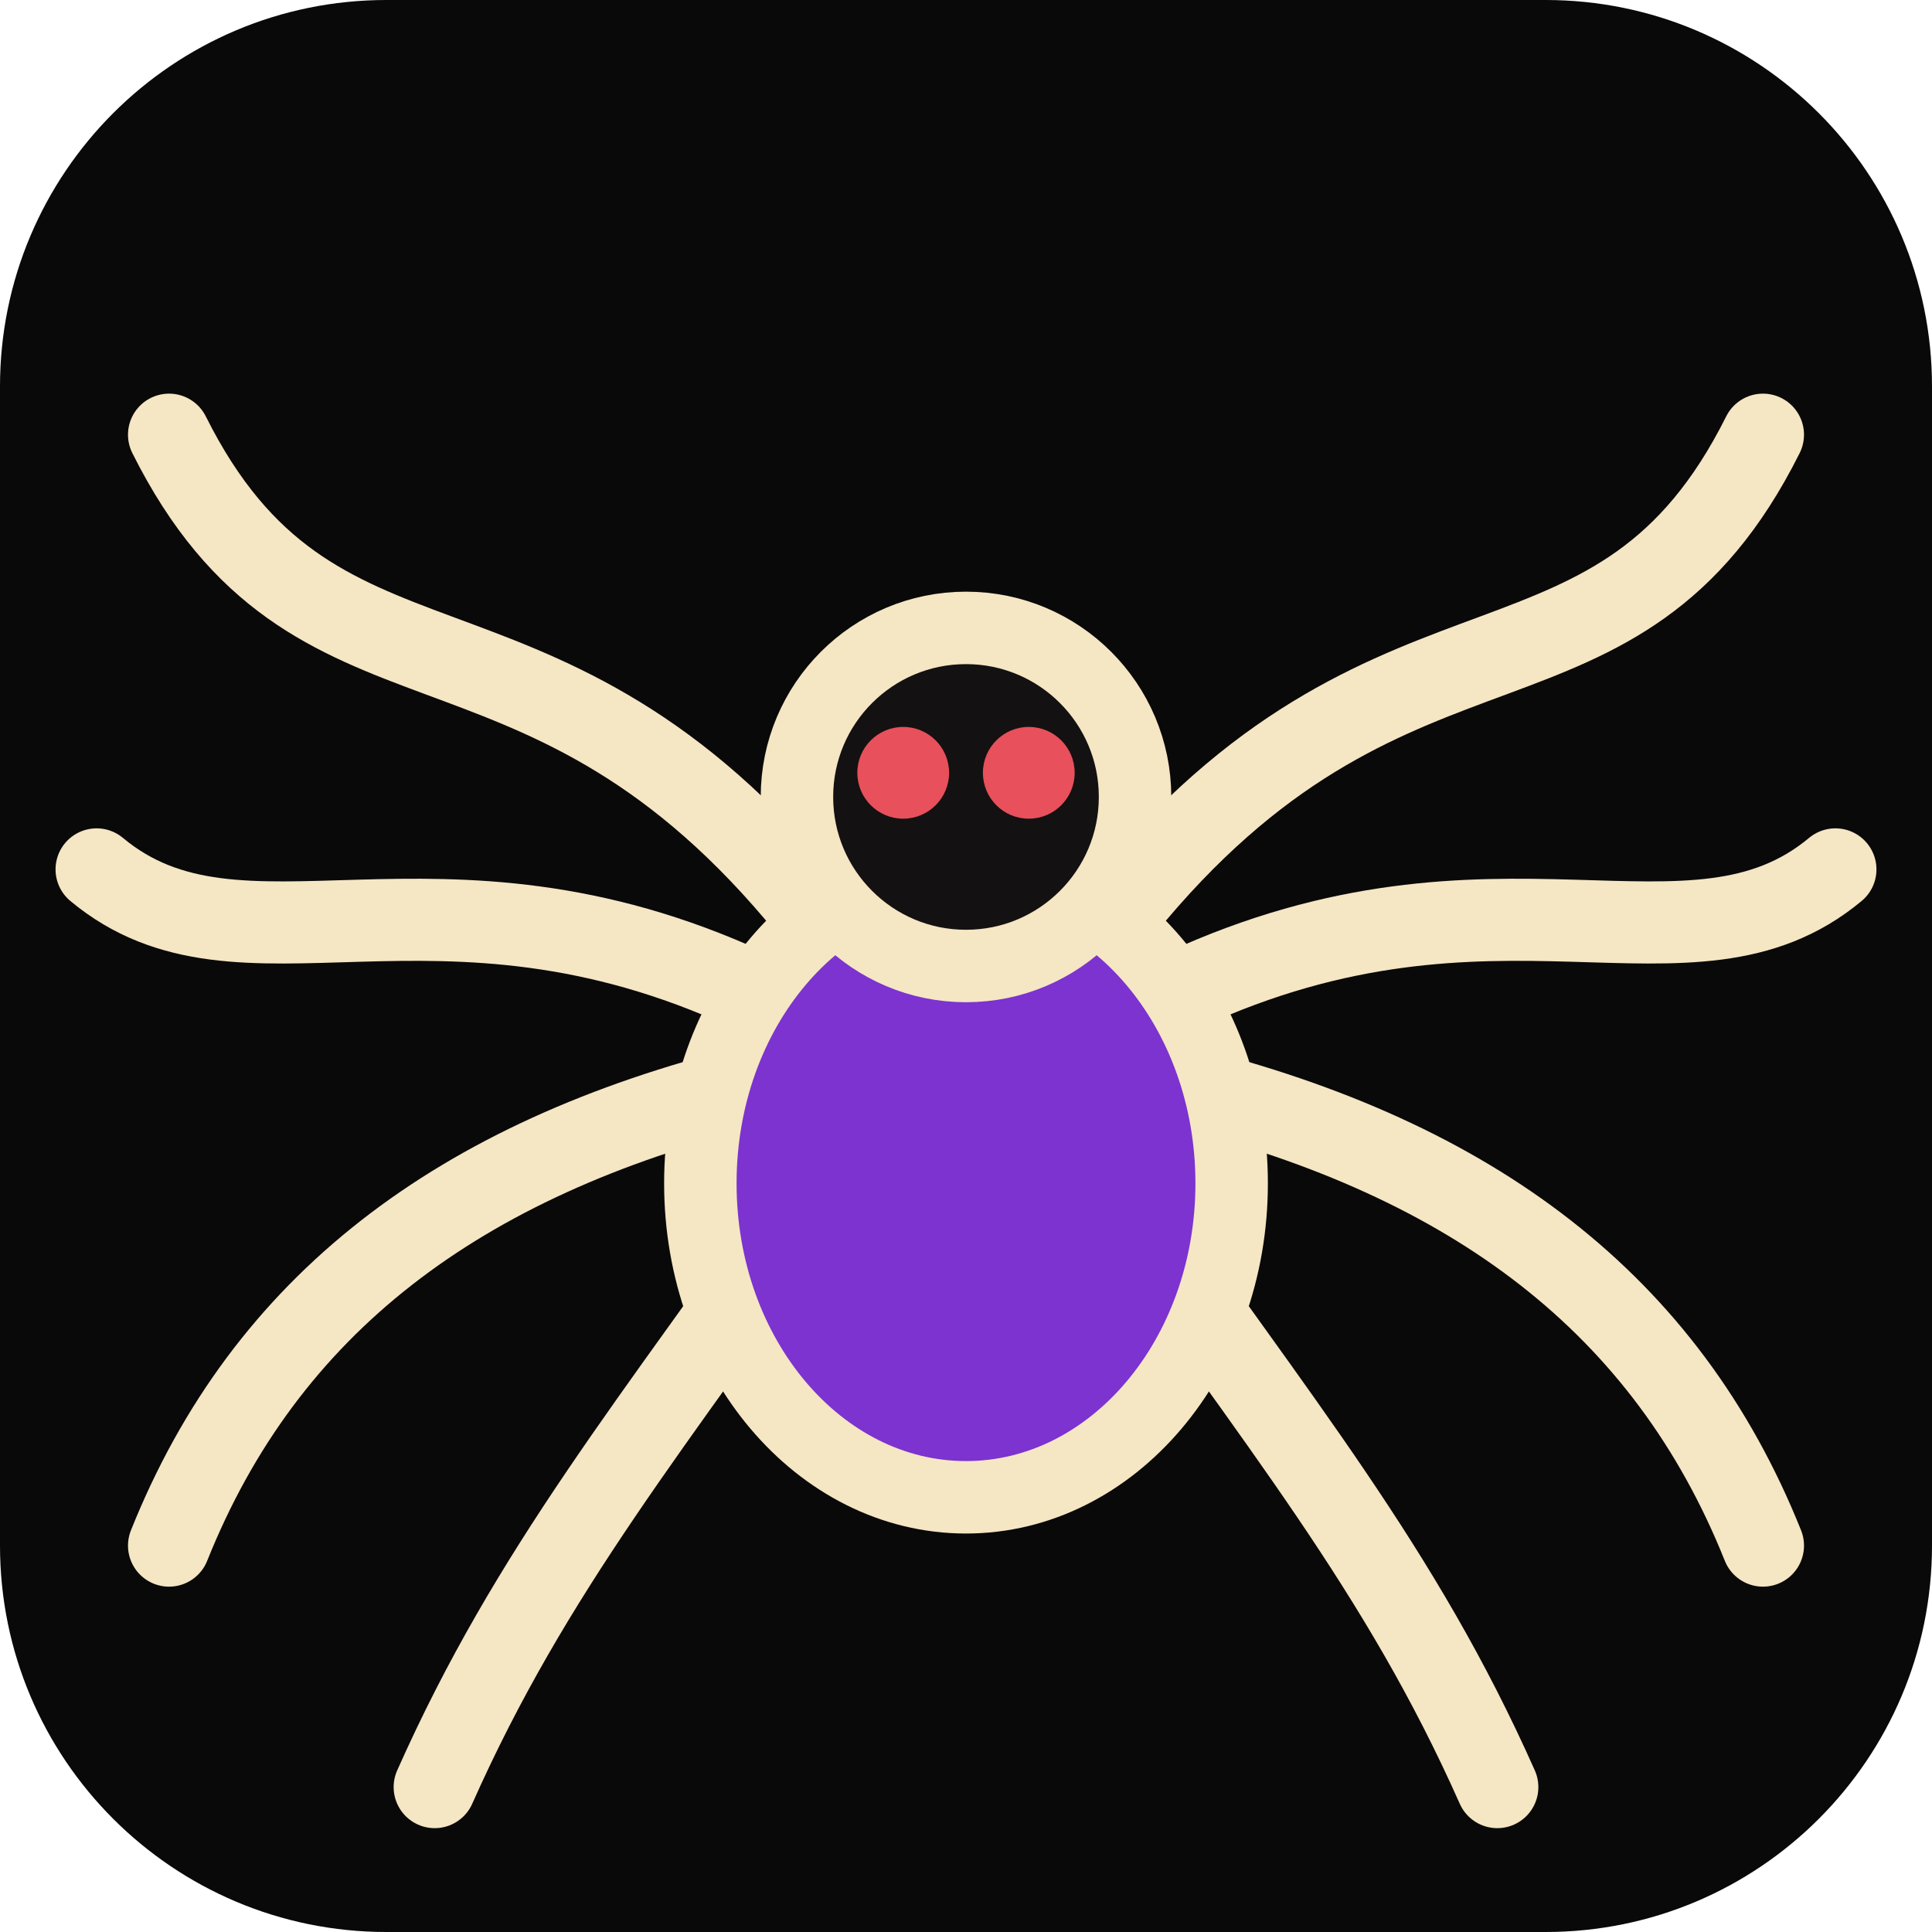
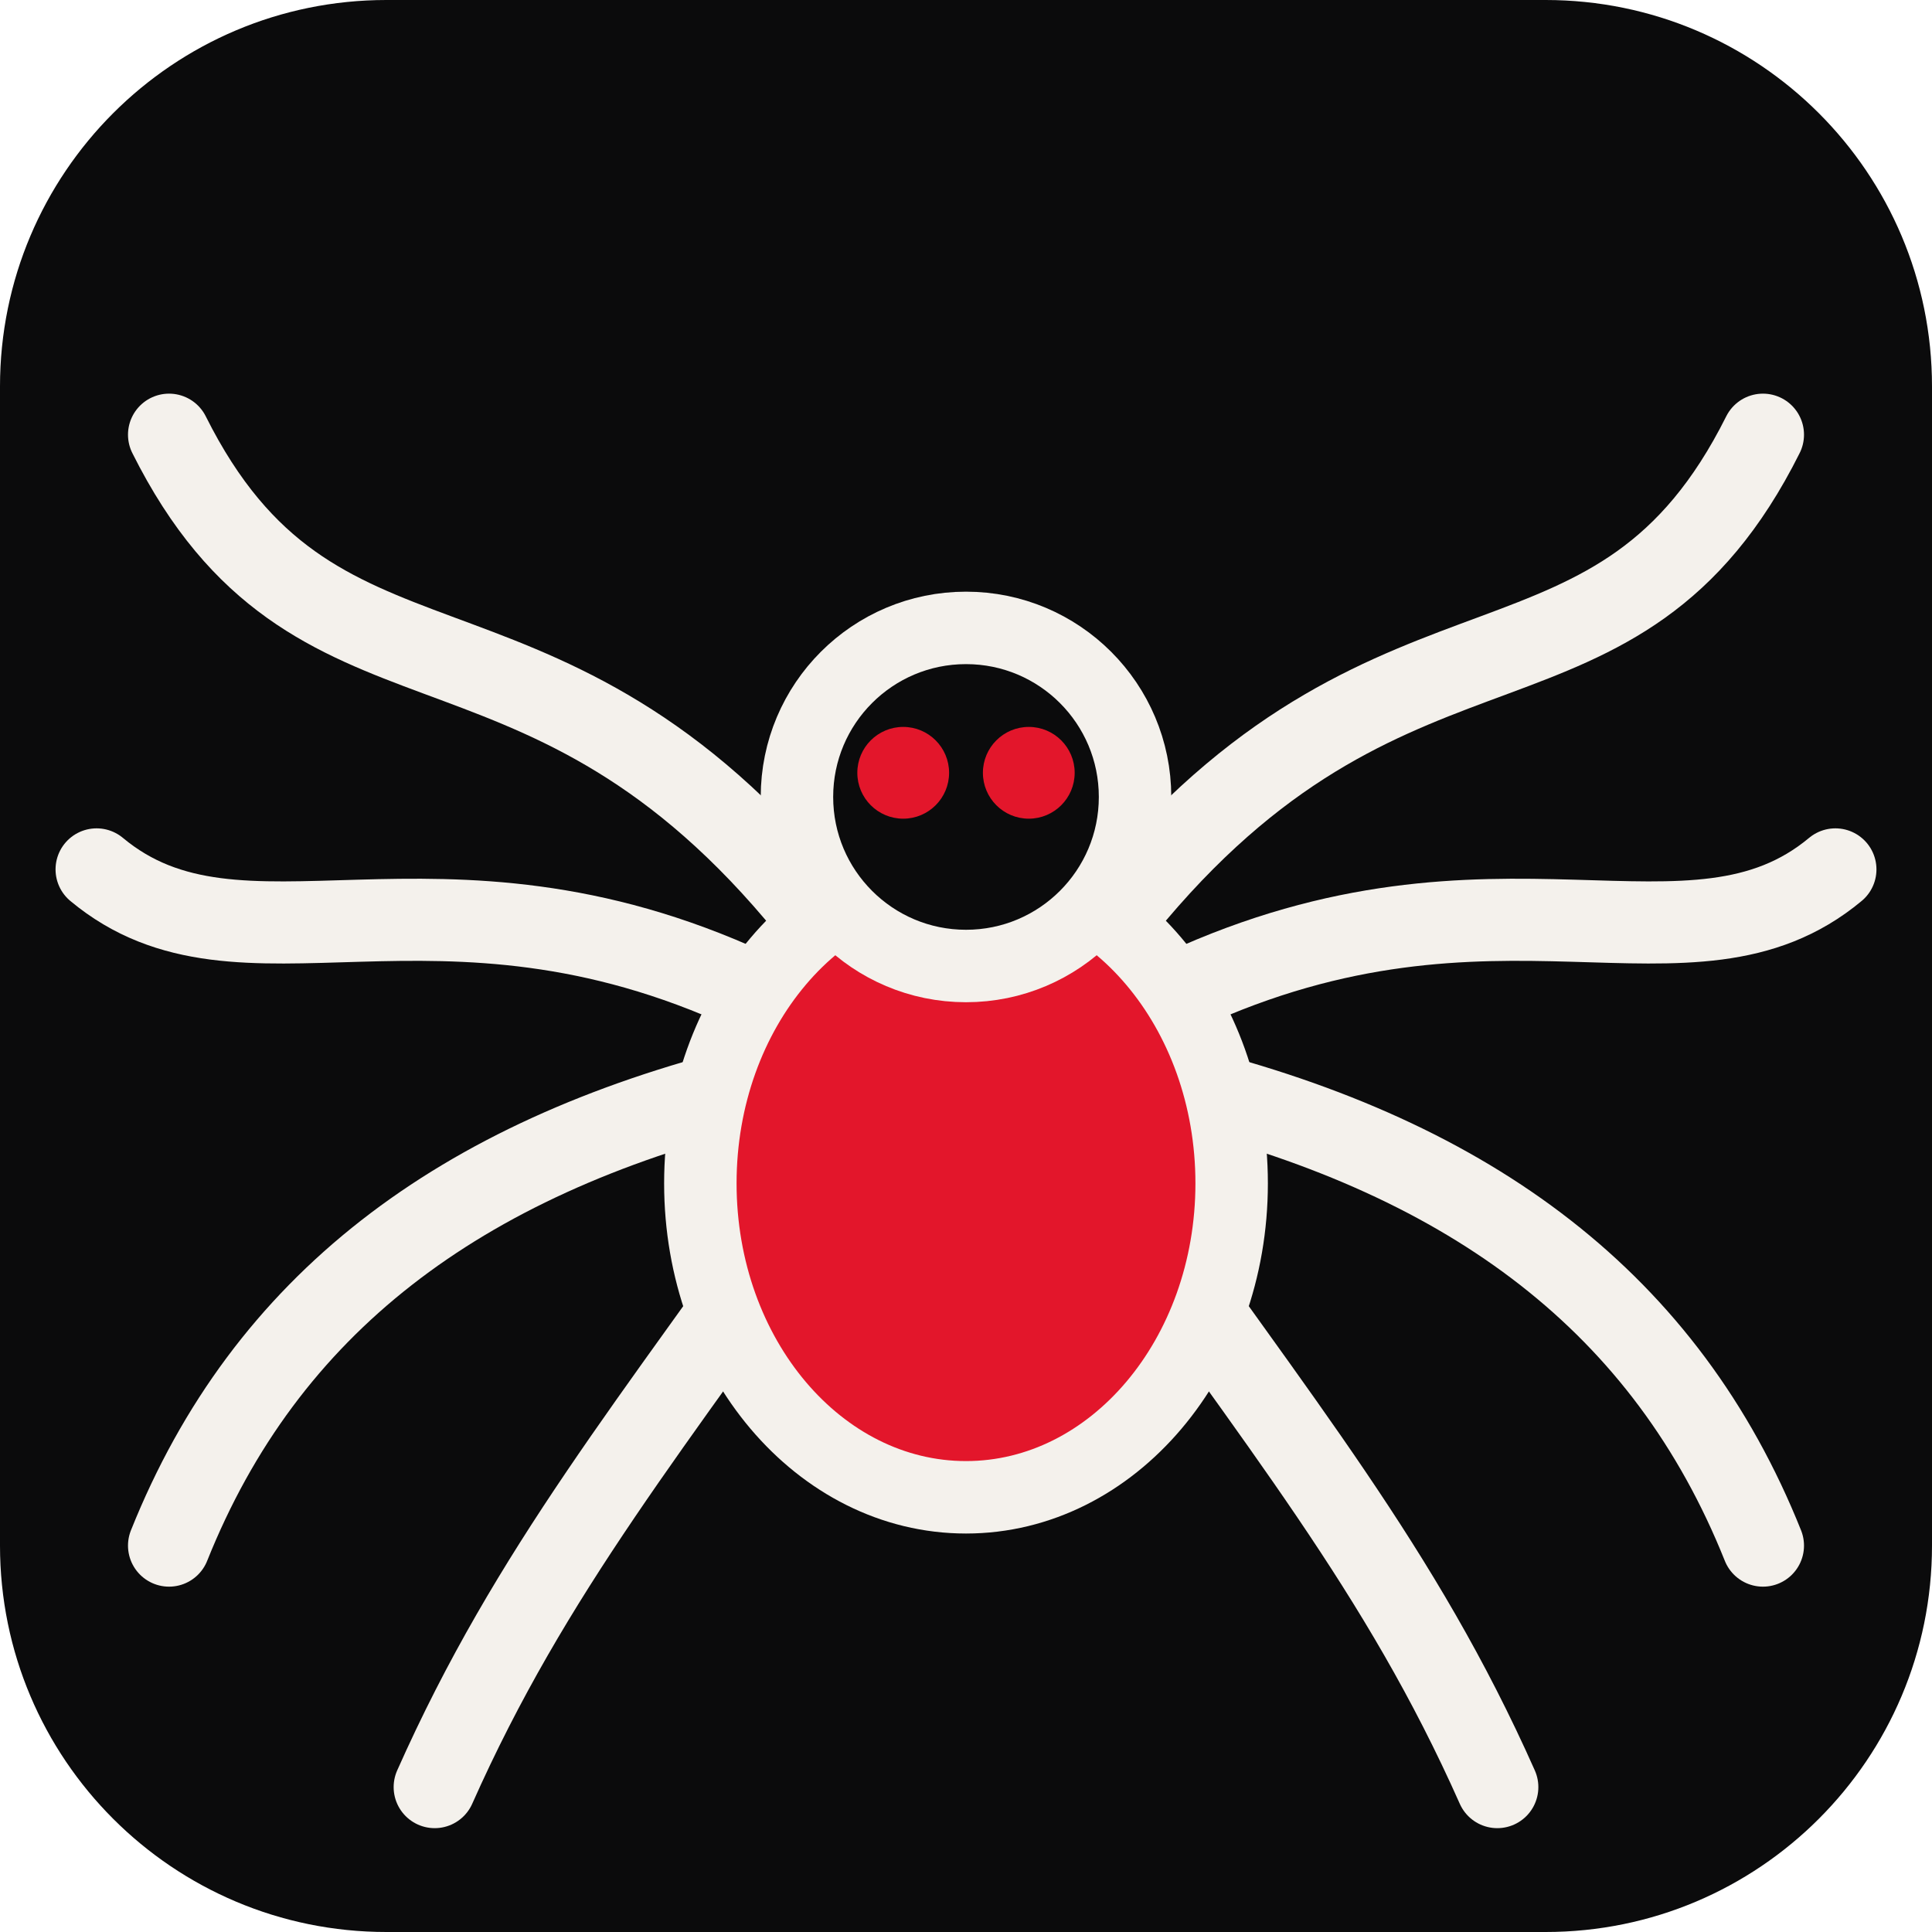
<svg xmlns="http://www.w3.org/2000/svg" viewBox="-40 -40 80 80">
-   <rect x="-40" y="-40" width="80" height="80" rx="16" fill="#0A0909" />
-   <g fill="none" stroke="#F5E6C4" stroke-width="3.4" stroke-linecap="round">
+   <rect x="-40" y="-40" width="80" height="80" rx="16" fill="#0B0B0C" />
+   <g fill="none" stroke="#F4F1EC" stroke-width="3.4" stroke-linecap="round">
    <path d="M-7 -3 C -18 -16, -27 -10, -33 -22" />
    <path d="M-9 1 C -22 -5, -30 1, -36 -4" />
    <path d="M-9 5 C -21 8, -29 14, -33 24" />
    <path d="M-6 9 C -13 19, -18 25, -22 34" />
    <path d="M7 -3 C 18 -16, 27 -10, 33 -22" />
    <path d="M9 1 C 22 -5, 30 1, 36 -4" />
    <path d="M9 5 C 21 8, 29 14, 33 24" />
    <path d="M6 9 C 13 19, 18 25, 22 34" />
  </g>
-   <ellipse cx="0" cy="9" rx="11" ry="13" fill="#7C33CF" stroke="#F5E6C4" stroke-width="3" />
-   <circle cx="0" cy="-7" r="7" fill="#141112" stroke="#F5E6C4" stroke-width="3" />
-   <circle cx="-2.6" cy="-8" r="1.9" fill="#E8505B" />
-   <circle cx="2.6" cy="-8" r="1.9" fill="#E8505B" />
+   <ellipse cx="0" cy="9" rx="11" ry="13" fill="#E3162B" stroke="#F4F1EC" stroke-width="3" />
+   <circle cx="0" cy="-7" r="7" fill="#0B0B0C" stroke="#F4F1EC" stroke-width="3" />
+   <circle cx="-2.6" cy="-8" r="1.9" fill="#E3162B" />
+   <circle cx="2.6" cy="-8" r="1.9" fill="#E3162B" />
</svg>
